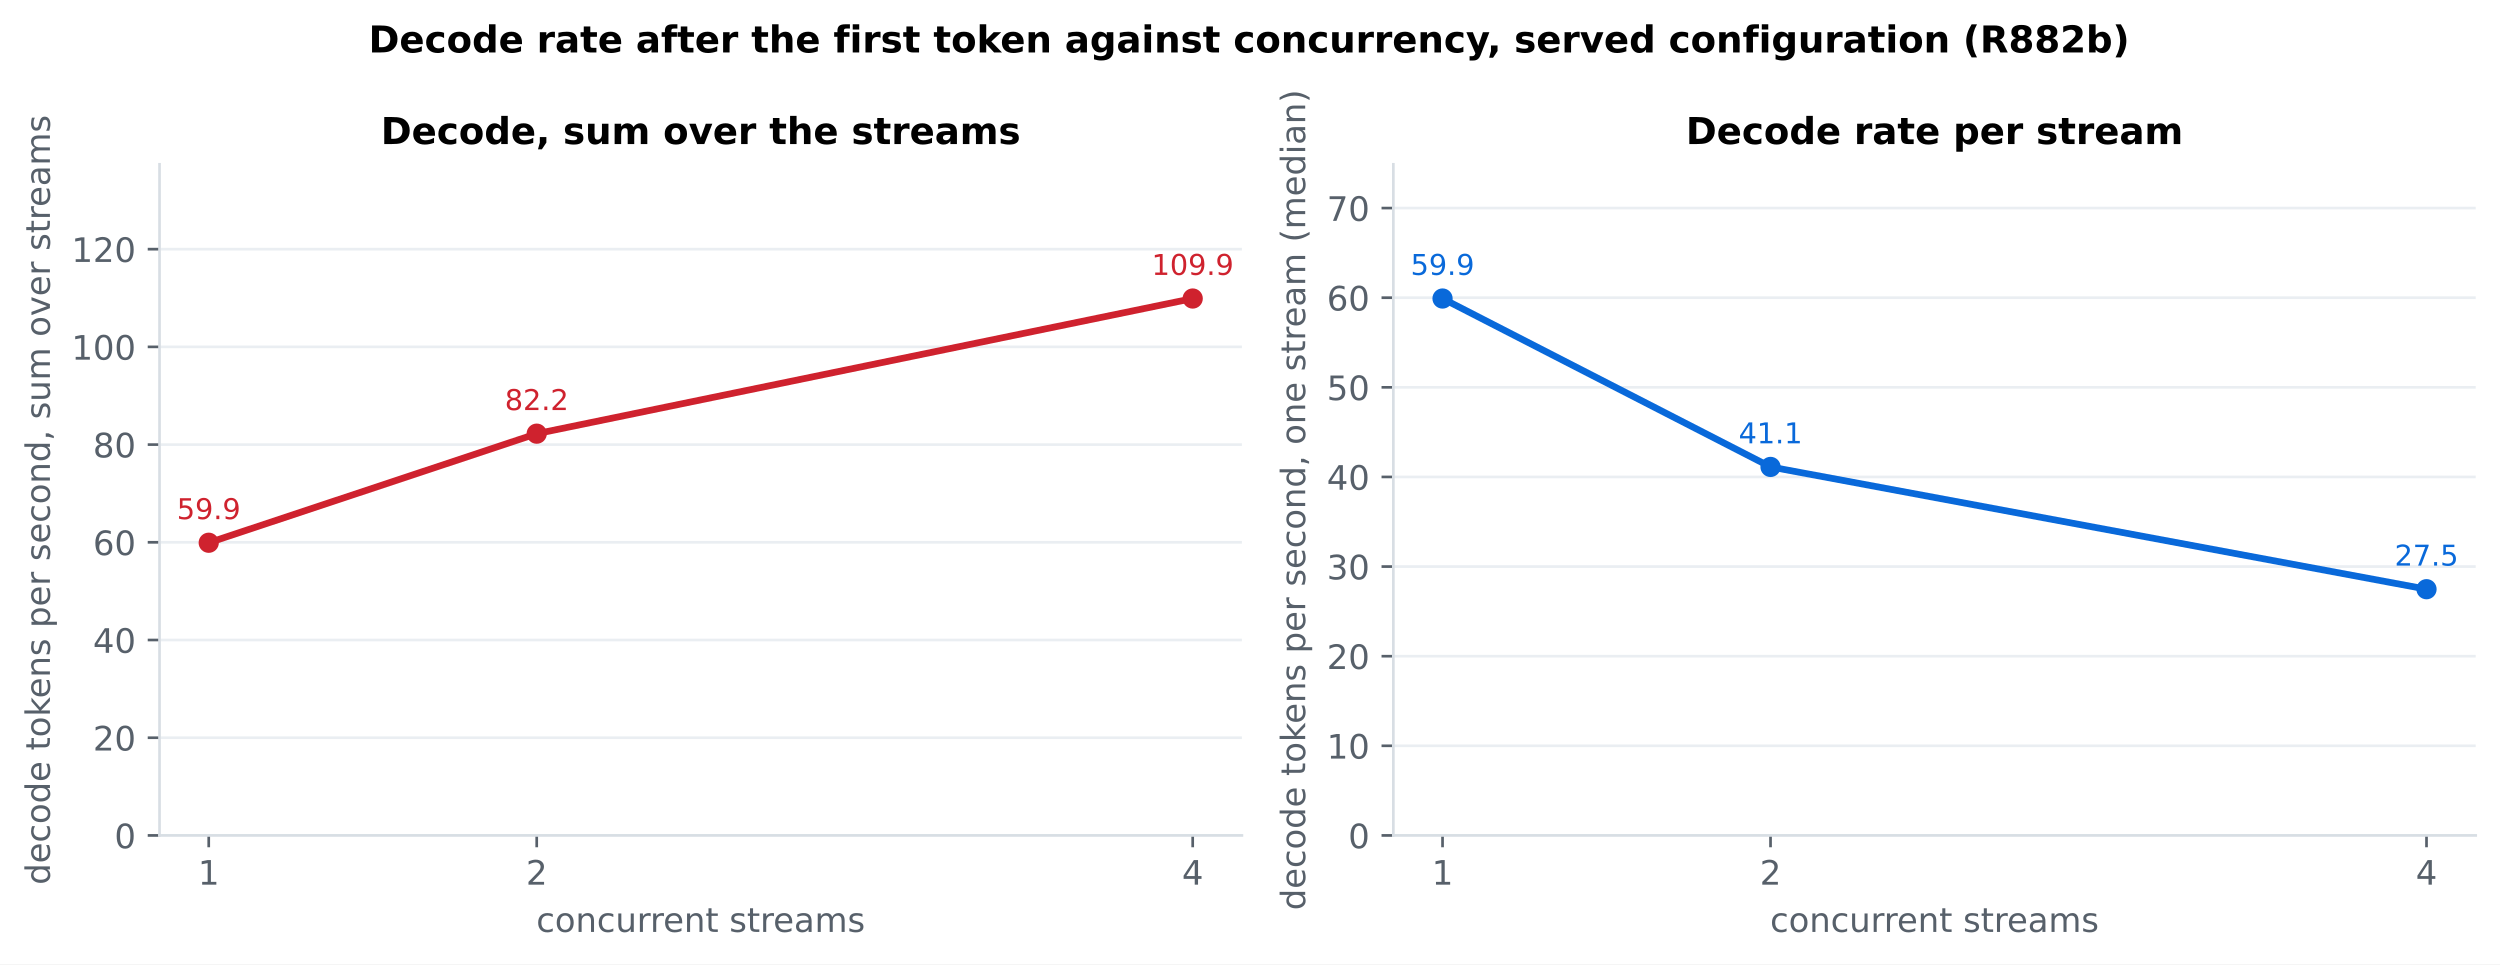
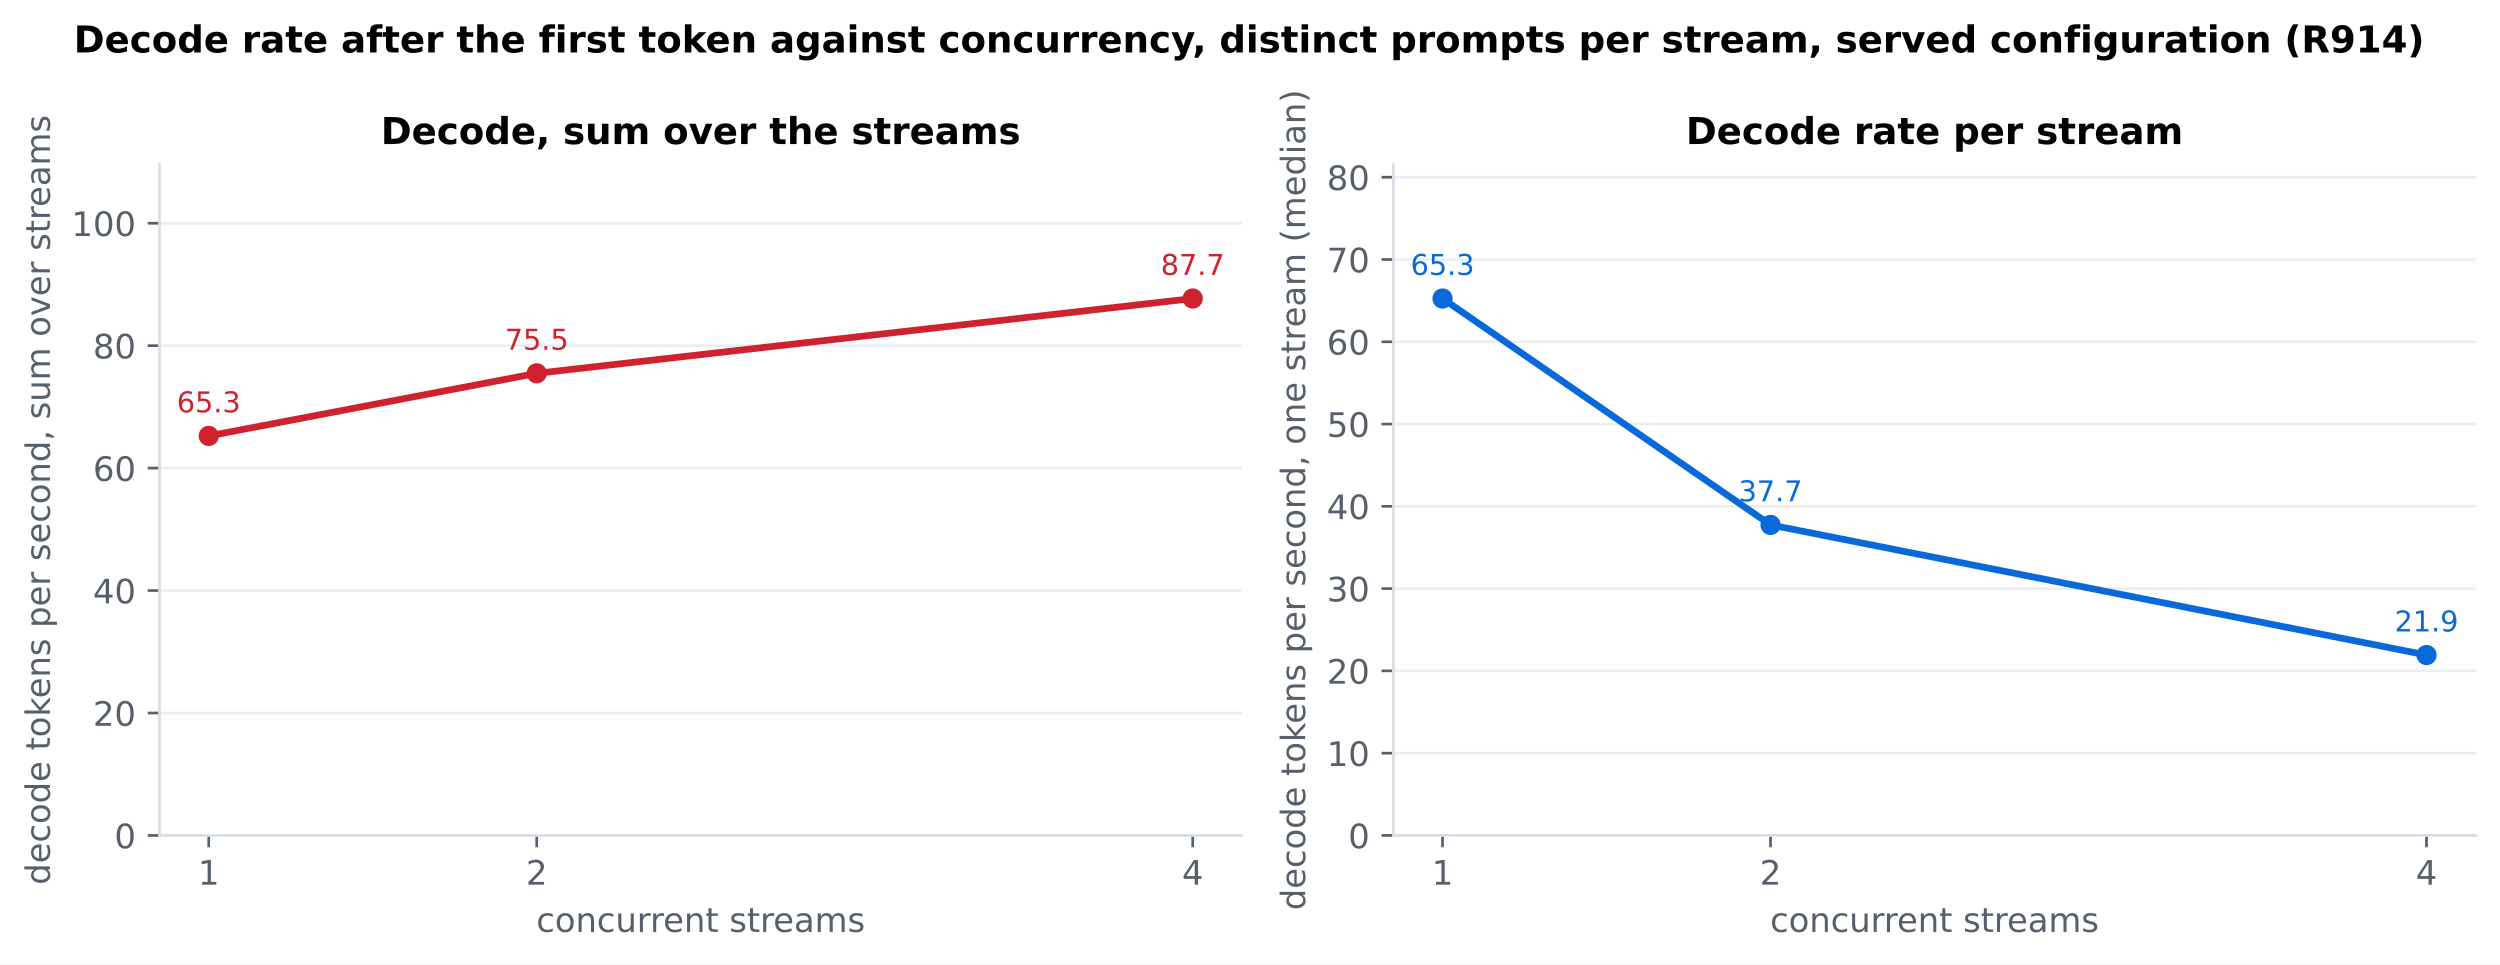
<svg xmlns="http://www.w3.org/2000/svg" xmlns:xlink="http://www.w3.org/1999/xlink" width="741.052pt" height="285.84pt" viewBox="0 0 741.052 285.84" version="1.1">
  <defs>
    <style type="text/css">*{stroke-linejoin: round; stroke-linecap: butt}</style>
  </defs>
  <g id="figure_1">
    <g id="patch_1">
      <path d="M 0 285.84  L 741.052 285.84  L 741.052 0  L 0 0  z " style="fill: #ffffff" />
    </g>
    <g id="axes_1">
      <g id="patch_2">
        <path d="M 47.288 247.64  L 368.125 247.64  L 368.125 48.701  L 47.288 48.701  z " style="fill: #ffffff" />
      </g>
      <g id="matplotlib.axis_1">
        <g id="xtick_1">
          <g id="line2d_1">
            <defs>
-               <path id="ma63d12fd8a" d="M 0 0  L 0 3.5  " style="stroke: #57606a; stroke-width: 0.8" />
+               <path id="m7d71407f7e" d="M 0 0  L 0 3.5  " style="stroke: #57606a; stroke-width: 0.8" />
            </defs>
            <g>
-               <use xlink:href="#ma63d12fd8a" x="61.872" y="247.64" style="fill: #57606a; stroke: #57606a; stroke-width: 0.8" />
+               <use xlink:href="#m7d71407f7e" x="61.872" y="247.64" style="fill: #57606a; stroke: #57606a; stroke-width: 0.8" />
            </g>
          </g>
          <g id="text_1">
            <text style="font-size: 10px; font-family: 'DejaVu Sans', 'Bitstream Vera Sans', 'Computer Modern Sans Serif', 'Lucida Grande', 'Verdana', 'Geneva', 'Lucid', 'Arial', 'Helvetica', 'Avant Garde', sans-serif; text-anchor: middle; fill: #57606a" x="61.872" y="262.238" transform="rotate(-0 61.87175 262.2377)">1</text>
          </g>
        </g>
        <g id="xtick_2">
          <g id="line2d_2">
            <g>
-               <use xlink:href="#ma63d12fd8a" x="159.095" y="247.64" style="fill: #57606a; stroke: #57606a; stroke-width: 0.8" />
+               <use xlink:href="#m7d71407f7e" x="159.095" y="247.64" style="fill: #57606a; stroke: #57606a; stroke-width: 0.8" />
            </g>
          </g>
          <g id="text_2">
            <text style="font-size: 10px; font-family: 'DejaVu Sans', 'Bitstream Vera Sans', 'Computer Modern Sans Serif', 'Lucida Grande', 'Verdana', 'Geneva', 'Lucid', 'Arial', 'Helvetica', 'Avant Garde', sans-serif; text-anchor: middle; fill: #57606a" x="159.095" y="262.238" transform="rotate(-0 159.0949 262.2377)">2</text>
          </g>
        </g>
        <g id="xtick_3">
          <g id="line2d_3">
            <g>
-               <use xlink:href="#ma63d12fd8a" x="353.541" y="247.64" style="fill: #57606a; stroke: #57606a; stroke-width: 0.8" />
+               <use xlink:href="#m7d71407f7e" x="353.541" y="247.64" style="fill: #57606a; stroke: #57606a; stroke-width: 0.8" />
            </g>
          </g>
          <g id="text_3">
            <text style="font-size: 10px; font-family: 'DejaVu Sans', 'Bitstream Vera Sans', 'Computer Modern Sans Serif', 'Lucida Grande', 'Verdana', 'Geneva', 'Lucid', 'Arial', 'Helvetica', 'Avant Garde', sans-serif; text-anchor: middle; fill: #57606a" x="353.541" y="262.238" transform="rotate(-0 353.5412 262.2377)">4</text>
          </g>
        </g>
        <g id="text_4">
          <text style="font-size: 10px; font-family: 'DejaVu Sans', 'Bitstream Vera Sans', 'Computer Modern Sans Serif', 'Lucida Grande', 'Verdana', 'Geneva', 'Lucid', 'Arial', 'Helvetica', 'Avant Garde', sans-serif; text-anchor: middle; fill: #57606a" x="207.706" y="276.238" transform="rotate(-0 207.7065 276.2377)">concurrent streams</text>
        </g>
      </g>
      <g id="matplotlib.axis_2">
        <g id="ytick_1">
          <g id="line2d_4">
-             <path d="M 47.288 247.64  L 368.125 247.64  " clip-path="url(#p2a8f2c67b5)" style="fill: none; stroke: #eaeef2; stroke-width: 0.8; stroke-linecap: square" />
+             <path d="M 47.288 247.64  L 368.125 247.64  " clip-path="url(#p6e90aa4176)" style="fill: none; stroke: #eaeef2; stroke-width: 0.8; stroke-linecap: square" />
          </g>
          <g id="line2d_5">
            <defs>
-               <path id="md399b43522" d="M 0 0  L -3.5 0  " style="stroke: #57606a; stroke-width: 0.8" />
+               <path id="m9cb74924b1" d="M 0 0  L -3.5 0  " style="stroke: #57606a; stroke-width: 0.8" />
            </defs>
            <g>
-               <use xlink:href="#md399b43522" x="47.288" y="247.64" style="fill: #57606a; stroke: #57606a; stroke-width: 0.8" />
+               <use xlink:href="#m9cb74924b1" x="47.288" y="247.64" style="fill: #57606a; stroke: #57606a; stroke-width: 0.8" />
            </g>
          </g>
          <g id="text_5">
            <text style="font-size: 10px; font-family: 'DejaVu Sans', 'Bitstream Vera Sans', 'Computer Modern Sans Serif', 'Lucida Grande', 'Verdana', 'Geneva', 'Lucid', 'Arial', 'Helvetica', 'Avant Garde', sans-serif; text-anchor: end; fill: #57606a" x="40.288" y="251.439" transform="rotate(-0 40.28828 251.4388)">0</text>
          </g>
        </g>
        <g id="ytick_2">
          <g id="line2d_6">
-             <path d="M 47.288 218.676  L 368.125 218.676  " clip-path="url(#p2a8f2c67b5)" style="fill: none; stroke: #eaeef2; stroke-width: 0.8; stroke-linecap: square" />
+             <path d="M 47.288 211.346  L 368.125 211.346  " clip-path="url(#p6e90aa4176)" style="fill: none; stroke: #eaeef2; stroke-width: 0.8; stroke-linecap: square" />
          </g>
          <g id="line2d_7">
            <g>
-               <use xlink:href="#md399b43522" x="47.288" y="218.676" style="fill: #57606a; stroke: #57606a; stroke-width: 0.8" />
+               <use xlink:href="#m9cb74924b1" x="47.288" y="211.346" style="fill: #57606a; stroke: #57606a; stroke-width: 0.8" />
            </g>
          </g>
          <g id="text_6">
-             <text style="font-size: 10px; font-family: 'DejaVu Sans', 'Bitstream Vera Sans', 'Computer Modern Sans Serif', 'Lucida Grande', 'Verdana', 'Geneva', 'Lucid', 'Arial', 'Helvetica', 'Avant Garde', sans-serif; text-anchor: end; fill: #57606a" x="40.288" y="222.475" transform="rotate(-0 40.28828 222.4748)">20</text>
+             <text style="font-size: 10px; font-family: 'DejaVu Sans', 'Bitstream Vera Sans', 'Computer Modern Sans Serif', 'Lucida Grande', 'Verdana', 'Geneva', 'Lucid', 'Arial', 'Helvetica', 'Avant Garde', sans-serif; text-anchor: end; fill: #57606a" x="40.288" y="215.145" transform="rotate(-0 40.28828 215.1446)">20</text>
          </g>
        </g>
        <g id="ytick_3">
          <g id="line2d_8">
-             <path d="M 47.288 189.712  L 368.125 189.712  " clip-path="url(#p2a8f2c67b5)" style="fill: none; stroke: #eaeef2; stroke-width: 0.8; stroke-linecap: square" />
+             <path d="M 47.288 175.052  L 368.125 175.052  " clip-path="url(#p6e90aa4176)" style="fill: none; stroke: #eaeef2; stroke-width: 0.8; stroke-linecap: square" />
          </g>
          <g id="line2d_9">
            <g>
-               <use xlink:href="#md399b43522" x="47.288" y="189.712" style="fill: #57606a; stroke: #57606a; stroke-width: 0.8" />
+               <use xlink:href="#m9cb74924b1" x="47.288" y="175.052" style="fill: #57606a; stroke: #57606a; stroke-width: 0.8" />
            </g>
          </g>
          <g id="text_7">
-             <text style="font-size: 10px; font-family: 'DejaVu Sans', 'Bitstream Vera Sans', 'Computer Modern Sans Serif', 'Lucida Grande', 'Verdana', 'Geneva', 'Lucid', 'Arial', 'Helvetica', 'Avant Garde', sans-serif; text-anchor: end; fill: #57606a" x="40.288" y="193.511" transform="rotate(-0 40.28828 193.5108)">40</text>
+             <text style="font-size: 10px; font-family: 'DejaVu Sans', 'Bitstream Vera Sans', 'Computer Modern Sans Serif', 'Lucida Grande', 'Verdana', 'Geneva', 'Lucid', 'Arial', 'Helvetica', 'Avant Garde', sans-serif; text-anchor: end; fill: #57606a" x="40.288" y="178.85" transform="rotate(-0 40.28828 178.8504)">40</text>
          </g>
        </g>
        <g id="ytick_4">
          <g id="line2d_10">
-             <path d="M 47.288 160.748  L 368.125 160.748  " clip-path="url(#p2a8f2c67b5)" style="fill: none; stroke: #eaeef2; stroke-width: 0.8; stroke-linecap: square" />
+             <path d="M 47.288 138.757  L 368.125 138.757  " clip-path="url(#p6e90aa4176)" style="fill: none; stroke: #eaeef2; stroke-width: 0.8; stroke-linecap: square" />
          </g>
          <g id="line2d_11">
            <g>
-               <use xlink:href="#md399b43522" x="47.288" y="160.748" style="fill: #57606a; stroke: #57606a; stroke-width: 0.8" />
+               <use xlink:href="#m9cb74924b1" x="47.288" y="138.757" style="fill: #57606a; stroke: #57606a; stroke-width: 0.8" />
            </g>
          </g>
          <g id="text_8">
-             <text style="font-size: 10px; font-family: 'DejaVu Sans', 'Bitstream Vera Sans', 'Computer Modern Sans Serif', 'Lucida Grande', 'Verdana', 'Geneva', 'Lucid', 'Arial', 'Helvetica', 'Avant Garde', sans-serif; text-anchor: end; fill: #57606a" x="40.288" y="164.547" transform="rotate(-0 40.28828 164.5468)">60</text>
+             <text style="font-size: 10px; font-family: 'DejaVu Sans', 'Bitstream Vera Sans', 'Computer Modern Sans Serif', 'Lucida Grande', 'Verdana', 'Geneva', 'Lucid', 'Arial', 'Helvetica', 'Avant Garde', sans-serif; text-anchor: end; fill: #57606a" x="40.288" y="142.556" transform="rotate(-0 40.28828 142.5562)">60</text>
          </g>
        </g>
        <g id="ytick_5">
          <g id="line2d_12">
-             <path d="M 47.288 131.784  L 368.125 131.784  " clip-path="url(#p2a8f2c67b5)" style="fill: none; stroke: #eaeef2; stroke-width: 0.8; stroke-linecap: square" />
+             <path d="M 47.288 102.463  L 368.125 102.463  " clip-path="url(#p6e90aa4176)" style="fill: none; stroke: #eaeef2; stroke-width: 0.8; stroke-linecap: square" />
          </g>
          <g id="line2d_13">
            <g>
-               <use xlink:href="#md399b43522" x="47.288" y="131.784" style="fill: #57606a; stroke: #57606a; stroke-width: 0.8" />
+               <use xlink:href="#m9cb74924b1" x="47.288" y="102.463" style="fill: #57606a; stroke: #57606a; stroke-width: 0.8" />
            </g>
          </g>
          <g id="text_9">
-             <text style="font-size: 10px; font-family: 'DejaVu Sans', 'Bitstream Vera Sans', 'Computer Modern Sans Serif', 'Lucida Grande', 'Verdana', 'Geneva', 'Lucid', 'Arial', 'Helvetica', 'Avant Garde', sans-serif; text-anchor: end; fill: #57606a" x="40.288" y="135.583" transform="rotate(-0 40.28828 135.5828)">80</text>
+             <text style="font-size: 10px; font-family: 'DejaVu Sans', 'Bitstream Vera Sans', 'Computer Modern Sans Serif', 'Lucida Grande', 'Verdana', 'Geneva', 'Lucid', 'Arial', 'Helvetica', 'Avant Garde', sans-serif; text-anchor: end; fill: #57606a" x="40.288" y="106.262" transform="rotate(-0 40.28828 106.2619)">80</text>
          </g>
        </g>
        <g id="ytick_6">
          <g id="line2d_14">
-             <path d="M 47.288 102.82  L 368.125 102.82  " clip-path="url(#p2a8f2c67b5)" style="fill: none; stroke: #eaeef2; stroke-width: 0.8; stroke-linecap: square" />
+             <path d="M 47.288 66.169  L 368.125 66.169  " clip-path="url(#p6e90aa4176)" style="fill: none; stroke: #eaeef2; stroke-width: 0.8; stroke-linecap: square" />
          </g>
          <g id="line2d_15">
            <g>
-               <use xlink:href="#md399b43522" x="47.288" y="102.82" style="fill: #57606a; stroke: #57606a; stroke-width: 0.8" />
+               <use xlink:href="#m9cb74924b1" x="47.288" y="66.169" style="fill: #57606a; stroke: #57606a; stroke-width: 0.8" />
            </g>
          </g>
          <g id="text_10">
-             <text style="font-size: 10px; font-family: 'DejaVu Sans', 'Bitstream Vera Sans', 'Computer Modern Sans Serif', 'Lucida Grande', 'Verdana', 'Geneva', 'Lucid', 'Arial', 'Helvetica', 'Avant Garde', sans-serif; text-anchor: end; fill: #57606a" x="40.288" y="106.619" transform="rotate(-0 40.28828 106.6189)">100</text>
-           </g>
-         </g>
-         <g id="ytick_7">
-           <g id="line2d_16">
-             <path d="M 47.288 73.856  L 368.125 73.856  " clip-path="url(#p2a8f2c67b5)" style="fill: none; stroke: #eaeef2; stroke-width: 0.8; stroke-linecap: square" />
-           </g>
-           <g id="line2d_17">
-             <g>
-               <use xlink:href="#md399b43522" x="47.288" y="73.856" style="fill: #57606a; stroke: #57606a; stroke-width: 0.8" />
-             </g>
-           </g>
-           <g id="text_11">
-             <text style="font-size: 10px; font-family: 'DejaVu Sans', 'Bitstream Vera Sans', 'Computer Modern Sans Serif', 'Lucida Grande', 'Verdana', 'Geneva', 'Lucid', 'Arial', 'Helvetica', 'Avant Garde', sans-serif; text-anchor: end; fill: #57606a" x="40.288" y="77.655" transform="rotate(-0 40.28828 77.65486)">120</text>
-           </g>
-         </g>
-         <g id="text_12">
+             <text style="font-size: 10px; font-family: 'DejaVu Sans', 'Bitstream Vera Sans', 'Computer Modern Sans Serif', 'Lucida Grande', 'Verdana', 'Geneva', 'Lucid', 'Arial', 'Helvetica', 'Avant Garde', sans-serif; text-anchor: end; fill: #57606a" x="40.288" y="69.968" transform="rotate(-0 40.28828 69.96773)">100</text>
+           </g>
+         </g>
+         <g id="text_11">
          <text style="font-size: 10px; font-family: 'DejaVu Sans', 'Bitstream Vera Sans', 'Computer Modern Sans Serif', 'Lucida Grande', 'Verdana', 'Geneva', 'Lucid', 'Arial', 'Helvetica', 'Avant Garde', sans-serif; text-anchor: middle; fill: #57606a" x="14.798" y="148.17" transform="rotate(-90 14.79844 148.1704)">decode tokens per second, sum over streams</text>
        </g>
      </g>
-       <g id="line2d_18">
-         <path d="M 61.872 160.882  L 159.095 128.549  L 353.541 88.489  " clip-path="url(#p2a8f2c67b5)" style="fill: none; stroke: #cf222e; stroke-width: 2; stroke-linecap: square" />
+       <g id="line2d_16">
+         <path d="M 61.872 129.215  L 159.095 110.654  L 353.541 88.489  " clip-path="url(#p6e90aa4176)" style="fill: none; stroke: #cf222e; stroke-width: 2; stroke-linecap: square" />
        <defs>
-           <path id="ma9930c4a65" d="M 0 2.5  C 0.663 2.5 1.299 2.237 1.768 1.768  C 2.237 1.299 2.5 0.663 2.5 0  C 2.5 -0.663 2.237 -1.299 1.768 -1.768  C 1.299 -2.237 0.663 -2.5 0 -2.5  C -0.663 -2.5 -1.299 -2.237 -1.768 -1.768  C -2.237 -1.299 -2.5 -0.663 -2.5 0  C -2.5 0.663 -2.237 1.299 -1.768 1.768  C -1.299 2.237 -0.663 2.5 0 2.5  z " style="stroke: #cf222e" />
+           <path id="m3bcd946e73" d="M 0 2.5  C 0.663 2.5 1.299 2.237 1.768 1.768  C 2.237 1.299 2.5 0.663 2.5 0  C 2.5 -0.663 2.237 -1.299 1.768 -1.768  C 1.299 -2.237 0.663 -2.5 0 -2.5  C -0.663 -2.5 -1.299 -2.237 -1.768 -1.768  C -2.237 -1.299 -2.5 -0.663 -2.5 0  C -2.5 0.663 -2.237 1.299 -1.768 1.768  C -1.299 2.237 -0.663 2.5 0 2.5  z " style="stroke: #cf222e" />
        </defs>
-         <g clip-path="url(#p2a8f2c67b5)">
-           <use xlink:href="#ma9930c4a65" x="61.872" y="160.882" style="fill: #cf222e; stroke: #cf222e" />
-           <use xlink:href="#ma9930c4a65" x="159.095" y="128.549" style="fill: #cf222e; stroke: #cf222e" />
-           <use xlink:href="#ma9930c4a65" x="353.541" y="88.489" style="fill: #cf222e; stroke: #cf222e" />
+         <g clip-path="url(#p6e90aa4176)">
+           <use xlink:href="#m3bcd946e73" x="61.872" y="129.215" style="fill: #cf222e; stroke: #cf222e" />
+           <use xlink:href="#m3bcd946e73" x="159.095" y="110.654" style="fill: #cf222e; stroke: #cf222e" />
+           <use xlink:href="#m3bcd946e73" x="353.541" y="88.489" style="fill: #cf222e; stroke: #cf222e" />
        </g>
      </g>
      <g id="patch_3">
        <path d="M 47.288 247.64  L 47.288 48.701  " style="fill: none; stroke: #d8dee4; stroke-width: 0.8; stroke-linejoin: miter; stroke-linecap: square" />
      </g>
      <g id="patch_4">
        <path d="M 47.288 247.64  L 368.125 247.64  " style="fill: none; stroke: #d8dee4; stroke-width: 0.8; stroke-linejoin: miter; stroke-linecap: square" />
      </g>
+       <g id="text_12">
+         <text style="font-size: 8.5px; font-family: 'DejaVu Sans', 'Bitstream Vera Sans', 'Computer Modern Sans Serif', 'Lucida Grande', 'Verdana', 'Geneva', 'Lucid', 'Arial', 'Helvetica', 'Avant Garde', sans-serif; text-anchor: middle; fill: #cf222e" x="61.872" y="122.215" transform="rotate(-0 61.87175 122.2147)">65.3</text>
+       </g>
      <g id="text_13">
-         <text style="font-size: 8.5px; font-family: 'DejaVu Sans', 'Bitstream Vera Sans', 'Computer Modern Sans Serif', 'Lucida Grande', 'Verdana', 'Geneva', 'Lucid', 'Arial', 'Helvetica', 'Avant Garde', sans-serif; text-anchor: middle; fill: #cf222e" x="61.872" y="153.882" transform="rotate(-0 61.87175 153.8818)">59.9</text>
+         <text style="font-size: 8.5px; font-family: 'DejaVu Sans', 'Bitstream Vera Sans', 'Computer Modern Sans Serif', 'Lucida Grande', 'Verdana', 'Geneva', 'Lucid', 'Arial', 'Helvetica', 'Avant Garde', sans-serif; text-anchor: middle; fill: #cf222e" x="159.095" y="103.654" transform="rotate(-0 159.0949 103.6541)">75.5</text>
      </g>
      <g id="text_14">
-         <text style="font-size: 8.5px; font-family: 'DejaVu Sans', 'Bitstream Vera Sans', 'Computer Modern Sans Serif', 'Lucida Grande', 'Verdana', 'Geneva', 'Lucid', 'Arial', 'Helvetica', 'Avant Garde', sans-serif; text-anchor: middle; fill: #cf222e" x="159.095" y="121.549" transform="rotate(-0 159.0949 121.5485)">82.2</text>
+         <text style="font-size: 8.5px; font-family: 'DejaVu Sans', 'Bitstream Vera Sans', 'Computer Modern Sans Serif', 'Lucida Grande', 'Verdana', 'Geneva', 'Lucid', 'Arial', 'Helvetica', 'Avant Garde', sans-serif; text-anchor: middle; fill: #cf222e" x="353.541" y="81.489" transform="rotate(-0 353.5412 81.48861)">87.7</text>
      </g>
      <g id="text_15">
-         <text style="font-size: 8.5px; font-family: 'DejaVu Sans', 'Bitstream Vera Sans', 'Computer Modern Sans Serif', 'Lucida Grande', 'Verdana', 'Geneva', 'Lucid', 'Arial', 'Helvetica', 'Avant Garde', sans-serif; text-anchor: middle; fill: #cf222e" x="353.541" y="81.489" transform="rotate(-0 353.5412 81.48861)">109.9</text>
-       </g>
-       <g id="text_16">
        <text style="font-weight: 700; font-size: 11px; font-family: 'DejaVu Sans', 'Bitstream Vera Sans', 'Computer Modern Sans Serif', 'Lucida Grande', 'Verdana', 'Geneva', 'Lucid', 'Arial', 'Helvetica', 'Avant Garde', sans-serif; text-anchor: middle" x="207.706" y="42.701" transform="rotate(-0 207.7065 42.70076)">Decode, sum over the streams</text>
      </g>
    </g>
    <g id="axes_2">
      <g id="patch_5">
        <path d="M 413.016 247.64  L 733.852 247.64  L 733.852 48.701  L 413.016 48.701  z " style="fill: #ffffff" />
      </g>
      <g id="matplotlib.axis_3">
        <g id="xtick_4">
+           <g id="line2d_17">
+             <g>
+               <use xlink:href="#m7d71407f7e" x="427.599" y="247.64" style="fill: #57606a; stroke: #57606a; stroke-width: 0.8" />
+             </g>
+           </g>
+           <g id="text_16">
+             <text style="font-size: 10px; font-family: 'DejaVu Sans', 'Bitstream Vera Sans', 'Computer Modern Sans Serif', 'Lucida Grande', 'Verdana', 'Geneva', 'Lucid', 'Arial', 'Helvetica', 'Avant Garde', sans-serif; text-anchor: middle; fill: #57606a" x="427.599" y="262.238" transform="rotate(-0 427.599 262.2377)">1</text>
+           </g>
+         </g>
+         <g id="xtick_5">
+           <g id="line2d_18">
+             <g>
+               <use xlink:href="#m7d71407f7e" x="524.822" y="247.64" style="fill: #57606a; stroke: #57606a; stroke-width: 0.8" />
+             </g>
+           </g>
+           <g id="text_17">
+             <text style="font-size: 10px; font-family: 'DejaVu Sans', 'Bitstream Vera Sans', 'Computer Modern Sans Serif', 'Lucida Grande', 'Verdana', 'Geneva', 'Lucid', 'Arial', 'Helvetica', 'Avant Garde', sans-serif; text-anchor: middle; fill: #57606a" x="524.822" y="262.238" transform="rotate(-0 524.8222 262.2377)">2</text>
+           </g>
+         </g>
+         <g id="xtick_6">
          <g id="line2d_19">
            <g>
-               <use xlink:href="#ma63d12fd8a" x="427.599" y="247.64" style="fill: #57606a; stroke: #57606a; stroke-width: 0.8" />
-             </g>
-           </g>
-           <g id="text_17">
-             <text style="font-size: 10px; font-family: 'DejaVu Sans', 'Bitstream Vera Sans', 'Computer Modern Sans Serif', 'Lucida Grande', 'Verdana', 'Geneva', 'Lucid', 'Arial', 'Helvetica', 'Avant Garde', sans-serif; text-anchor: middle; fill: #57606a" x="427.599" y="262.238" transform="rotate(-0 427.599 262.2377)">1</text>
-           </g>
-         </g>
-         <g id="xtick_5">
+               <use xlink:href="#m7d71407f7e" x="719.268" y="247.64" style="fill: #57606a; stroke: #57606a; stroke-width: 0.8" />
+             </g>
+           </g>
+           <g id="text_18">
+             <text style="font-size: 10px; font-family: 'DejaVu Sans', 'Bitstream Vera Sans', 'Computer Modern Sans Serif', 'Lucida Grande', 'Verdana', 'Geneva', 'Lucid', 'Arial', 'Helvetica', 'Avant Garde', sans-serif; text-anchor: middle; fill: #57606a" x="719.268" y="262.238" transform="rotate(-0 719.2684 262.2377)">4</text>
+           </g>
+         </g>
+         <g id="text_19">
+           <text style="font-size: 10px; font-family: 'DejaVu Sans', 'Bitstream Vera Sans', 'Computer Modern Sans Serif', 'Lucida Grande', 'Verdana', 'Geneva', 'Lucid', 'Arial', 'Helvetica', 'Avant Garde', sans-serif; text-anchor: middle; fill: #57606a" x="573.434" y="276.238" transform="rotate(-0 573.4337 276.2377)">concurrent streams</text>
+         </g>
+       </g>
+       <g id="matplotlib.axis_4">
+         <g id="ytick_7">
          <g id="line2d_20">
-             <g>
-               <use xlink:href="#ma63d12fd8a" x="524.822" y="247.64" style="fill: #57606a; stroke: #57606a; stroke-width: 0.8" />
-             </g>
-           </g>
-           <g id="text_18">
-             <text style="font-size: 10px; font-family: 'DejaVu Sans', 'Bitstream Vera Sans', 'Computer Modern Sans Serif', 'Lucida Grande', 'Verdana', 'Geneva', 'Lucid', 'Arial', 'Helvetica', 'Avant Garde', sans-serif; text-anchor: middle; fill: #57606a" x="524.822" y="262.238" transform="rotate(-0 524.8222 262.2377)">2</text>
-           </g>
-         </g>
-         <g id="xtick_6">
+             <path d="M 413.016 247.64  L 733.852 247.64  " clip-path="url(#p583200caf2)" style="fill: none; stroke: #eaeef2; stroke-width: 0.8; stroke-linecap: square" />
+           </g>
          <g id="line2d_21">
            <g>
-               <use xlink:href="#ma63d12fd8a" x="719.268" y="247.64" style="fill: #57606a; stroke: #57606a; stroke-width: 0.8" />
-             </g>
-           </g>
-           <g id="text_19">
-             <text style="font-size: 10px; font-family: 'DejaVu Sans', 'Bitstream Vera Sans', 'Computer Modern Sans Serif', 'Lucida Grande', 'Verdana', 'Geneva', 'Lucid', 'Arial', 'Helvetica', 'Avant Garde', sans-serif; text-anchor: middle; fill: #57606a" x="719.268" y="262.238" transform="rotate(-0 719.2684 262.2377)">4</text>
-           </g>
-         </g>
-         <g id="text_20">
-           <text style="font-size: 10px; font-family: 'DejaVu Sans', 'Bitstream Vera Sans', 'Computer Modern Sans Serif', 'Lucida Grande', 'Verdana', 'Geneva', 'Lucid', 'Arial', 'Helvetica', 'Avant Garde', sans-serif; text-anchor: middle; fill: #57606a" x="573.434" y="276.238" transform="rotate(-0 573.4337 276.2377)">concurrent streams</text>
-         </g>
-       </g>
-       <g id="matplotlib.axis_4">
+               <use xlink:href="#m9cb74924b1" x="413.016" y="247.64" style="fill: #57606a; stroke: #57606a; stroke-width: 0.8" />
+             </g>
+           </g>
+           <g id="text_20">
+             <text style="font-size: 10px; font-family: 'DejaVu Sans', 'Bitstream Vera Sans', 'Computer Modern Sans Serif', 'Lucida Grande', 'Verdana', 'Geneva', 'Lucid', 'Arial', 'Helvetica', 'Avant Garde', sans-serif; text-anchor: end; fill: #57606a" x="406.016" y="251.439" transform="rotate(-0 406.0156 251.4388)">0</text>
+           </g>
+         </g>
        <g id="ytick_8">
          <g id="line2d_22">
-             <path d="M 413.016 247.64  L 733.852 247.64  " clip-path="url(#p84c3debb5b)" style="fill: none; stroke: #eaeef2; stroke-width: 0.8; stroke-linecap: square" />
+             <path d="M 413.016 223.252  L 733.852 223.252  " clip-path="url(#p583200caf2)" style="fill: none; stroke: #eaeef2; stroke-width: 0.8; stroke-linecap: square" />
          </g>
          <g id="line2d_23">
            <g>
-               <use xlink:href="#md399b43522" x="413.016" y="247.64" style="fill: #57606a; stroke: #57606a; stroke-width: 0.8" />
+               <use xlink:href="#m9cb74924b1" x="413.016" y="223.252" style="fill: #57606a; stroke: #57606a; stroke-width: 0.8" />
            </g>
          </g>
          <g id="text_21">
-             <text style="font-size: 10px; font-family: 'DejaVu Sans', 'Bitstream Vera Sans', 'Computer Modern Sans Serif', 'Lucida Grande', 'Verdana', 'Geneva', 'Lucid', 'Arial', 'Helvetica', 'Avant Garde', sans-serif; text-anchor: end; fill: #57606a" x="406.016" y="251.439" transform="rotate(-0 406.0156 251.4388)">0</text>
+             <text style="font-size: 10px; font-family: 'DejaVu Sans', 'Bitstream Vera Sans', 'Computer Modern Sans Serif', 'Lucida Grande', 'Verdana', 'Geneva', 'Lucid', 'Arial', 'Helvetica', 'Avant Garde', sans-serif; text-anchor: end; fill: #57606a" x="406.016" y="227.051" transform="rotate(-0 406.0156 227.051)">10</text>
          </g>
        </g>
        <g id="ytick_9">
          <g id="line2d_24">
-             <path d="M 413.016 221.074  L 733.852 221.074  " clip-path="url(#p84c3debb5b)" style="fill: none; stroke: #eaeef2; stroke-width: 0.8; stroke-linecap: square" />
+             <path d="M 413.016 198.864  L 733.852 198.864  " clip-path="url(#p583200caf2)" style="fill: none; stroke: #eaeef2; stroke-width: 0.8; stroke-linecap: square" />
          </g>
          <g id="line2d_25">
            <g>
-               <use xlink:href="#md399b43522" x="413.016" y="221.074" style="fill: #57606a; stroke: #57606a; stroke-width: 0.8" />
+               <use xlink:href="#m9cb74924b1" x="413.016" y="198.864" style="fill: #57606a; stroke: #57606a; stroke-width: 0.8" />
            </g>
          </g>
          <g id="text_22">
-             <text style="font-size: 10px; font-family: 'DejaVu Sans', 'Bitstream Vera Sans', 'Computer Modern Sans Serif', 'Lucida Grande', 'Verdana', 'Geneva', 'Lucid', 'Arial', 'Helvetica', 'Avant Garde', sans-serif; text-anchor: end; fill: #57606a" x="406.016" y="224.873" transform="rotate(-0 406.0156 224.8727)">10</text>
+             <text style="font-size: 10px; font-family: 'DejaVu Sans', 'Bitstream Vera Sans', 'Computer Modern Sans Serif', 'Lucida Grande', 'Verdana', 'Geneva', 'Lucid', 'Arial', 'Helvetica', 'Avant Garde', sans-serif; text-anchor: end; fill: #57606a" x="406.016" y="202.663" transform="rotate(-0 406.0156 202.6631)">20</text>
          </g>
        </g>
        <g id="ytick_10">
          <g id="line2d_26">
-             <path d="M 413.016 194.508  L 733.852 194.508  " clip-path="url(#p84c3debb5b)" style="fill: none; stroke: #eaeef2; stroke-width: 0.8; stroke-linecap: square" />
+             <path d="M 413.016 174.476  L 733.852 174.476  " clip-path="url(#p583200caf2)" style="fill: none; stroke: #eaeef2; stroke-width: 0.8; stroke-linecap: square" />
          </g>
          <g id="line2d_27">
            <g>
-               <use xlink:href="#md399b43522" x="413.016" y="194.508" style="fill: #57606a; stroke: #57606a; stroke-width: 0.8" />
+               <use xlink:href="#m9cb74924b1" x="413.016" y="174.476" style="fill: #57606a; stroke: #57606a; stroke-width: 0.8" />
            </g>
          </g>
          <g id="text_23">
-             <text style="font-size: 10px; font-family: 'DejaVu Sans', 'Bitstream Vera Sans', 'Computer Modern Sans Serif', 'Lucida Grande', 'Verdana', 'Geneva', 'Lucid', 'Arial', 'Helvetica', 'Avant Garde', sans-serif; text-anchor: end; fill: #57606a" x="406.016" y="198.307" transform="rotate(-0 406.0156 198.3066)">20</text>
+             <text style="font-size: 10px; font-family: 'DejaVu Sans', 'Bitstream Vera Sans', 'Computer Modern Sans Serif', 'Lucida Grande', 'Verdana', 'Geneva', 'Lucid', 'Arial', 'Helvetica', 'Avant Garde', sans-serif; text-anchor: end; fill: #57606a" x="406.016" y="178.275" transform="rotate(-0 406.0156 178.2753)">30</text>
          </g>
        </g>
        <g id="ytick_11">
          <g id="line2d_28">
-             <path d="M 413.016 167.942  L 733.852 167.942  " clip-path="url(#p84c3debb5b)" style="fill: none; stroke: #eaeef2; stroke-width: 0.8; stroke-linecap: square" />
+             <path d="M 413.016 150.089  L 733.852 150.089  " clip-path="url(#p583200caf2)" style="fill: none; stroke: #eaeef2; stroke-width: 0.8; stroke-linecap: square" />
          </g>
          <g id="line2d_29">
            <g>
-               <use xlink:href="#md399b43522" x="413.016" y="167.942" style="fill: #57606a; stroke: #57606a; stroke-width: 0.8" />
+               <use xlink:href="#m9cb74924b1" x="413.016" y="150.089" style="fill: #57606a; stroke: #57606a; stroke-width: 0.8" />
            </g>
          </g>
          <g id="text_24">
-             <text style="font-size: 10px; font-family: 'DejaVu Sans', 'Bitstream Vera Sans', 'Computer Modern Sans Serif', 'Lucida Grande', 'Verdana', 'Geneva', 'Lucid', 'Arial', 'Helvetica', 'Avant Garde', sans-serif; text-anchor: end; fill: #57606a" x="406.016" y="171.74" transform="rotate(-0 406.0156 171.7404)">30</text>
+             <text style="font-size: 10px; font-family: 'DejaVu Sans', 'Bitstream Vera Sans', 'Computer Modern Sans Serif', 'Lucida Grande', 'Verdana', 'Geneva', 'Lucid', 'Arial', 'Helvetica', 'Avant Garde', sans-serif; text-anchor: end; fill: #57606a" x="406.016" y="153.887" transform="rotate(-0 406.0156 153.8874)">40</text>
          </g>
        </g>
        <g id="ytick_12">
          <g id="line2d_30">
-             <path d="M 413.016 141.375  L 733.852 141.375  " clip-path="url(#p84c3debb5b)" style="fill: none; stroke: #eaeef2; stroke-width: 0.8; stroke-linecap: square" />
+             <path d="M 413.016 125.701  L 733.852 125.701  " clip-path="url(#p583200caf2)" style="fill: none; stroke: #eaeef2; stroke-width: 0.8; stroke-linecap: square" />
          </g>
          <g id="line2d_31">
            <g>
-               <use xlink:href="#md399b43522" x="413.016" y="141.375" style="fill: #57606a; stroke: #57606a; stroke-width: 0.8" />
+               <use xlink:href="#m9cb74924b1" x="413.016" y="125.701" style="fill: #57606a; stroke: #57606a; stroke-width: 0.8" />
            </g>
          </g>
          <g id="text_25">
-             <text style="font-size: 10px; font-family: 'DejaVu Sans', 'Bitstream Vera Sans', 'Computer Modern Sans Serif', 'Lucida Grande', 'Verdana', 'Geneva', 'Lucid', 'Arial', 'Helvetica', 'Avant Garde', sans-serif; text-anchor: end; fill: #57606a" x="406.016" y="145.174" transform="rotate(-0 406.0156 145.1743)">40</text>
+             <text style="font-size: 10px; font-family: 'DejaVu Sans', 'Bitstream Vera Sans', 'Computer Modern Sans Serif', 'Lucida Grande', 'Verdana', 'Geneva', 'Lucid', 'Arial', 'Helvetica', 'Avant Garde', sans-serif; text-anchor: end; fill: #57606a" x="406.016" y="129.5" transform="rotate(-0 406.0156 129.4996)">50</text>
          </g>
        </g>
        <g id="ytick_13">
          <g id="line2d_32">
-             <path d="M 413.016 114.809  L 733.852 114.809  " clip-path="url(#p84c3debb5b)" style="fill: none; stroke: #eaeef2; stroke-width: 0.8; stroke-linecap: square" />
+             <path d="M 413.016 101.313  L 733.852 101.313  " clip-path="url(#p583200caf2)" style="fill: none; stroke: #eaeef2; stroke-width: 0.8; stroke-linecap: square" />
          </g>
          <g id="line2d_33">
            <g>
-               <use xlink:href="#md399b43522" x="413.016" y="114.809" style="fill: #57606a; stroke: #57606a; stroke-width: 0.8" />
+               <use xlink:href="#m9cb74924b1" x="413.016" y="101.313" style="fill: #57606a; stroke: #57606a; stroke-width: 0.8" />
            </g>
          </g>
          <g id="text_26">
-             <text style="font-size: 10px; font-family: 'DejaVu Sans', 'Bitstream Vera Sans', 'Computer Modern Sans Serif', 'Lucida Grande', 'Verdana', 'Geneva', 'Lucid', 'Arial', 'Helvetica', 'Avant Garde', sans-serif; text-anchor: end; fill: #57606a" x="406.016" y="118.608" transform="rotate(-0 406.0156 118.6082)">50</text>
+             <text style="font-size: 10px; font-family: 'DejaVu Sans', 'Bitstream Vera Sans', 'Computer Modern Sans Serif', 'Lucida Grande', 'Verdana', 'Geneva', 'Lucid', 'Arial', 'Helvetica', 'Avant Garde', sans-serif; text-anchor: end; fill: #57606a" x="406.016" y="105.112" transform="rotate(-0 406.0156 105.1117)">60</text>
          </g>
        </g>
        <g id="ytick_14">
          <g id="line2d_34">
-             <path d="M 413.016 88.243  L 733.852 88.243  " clip-path="url(#p84c3debb5b)" style="fill: none; stroke: #eaeef2; stroke-width: 0.8; stroke-linecap: square" />
+             <path d="M 413.016 76.925  L 733.852 76.925  " clip-path="url(#p583200caf2)" style="fill: none; stroke: #eaeef2; stroke-width: 0.8; stroke-linecap: square" />
          </g>
          <g id="line2d_35">
            <g>
-               <use xlink:href="#md399b43522" x="413.016" y="88.243" style="fill: #57606a; stroke: #57606a; stroke-width: 0.8" />
+               <use xlink:href="#m9cb74924b1" x="413.016" y="76.925" style="fill: #57606a; stroke: #57606a; stroke-width: 0.8" />
            </g>
          </g>
          <g id="text_27">
-             <text style="font-size: 10px; font-family: 'DejaVu Sans', 'Bitstream Vera Sans', 'Computer Modern Sans Serif', 'Lucida Grande', 'Verdana', 'Geneva', 'Lucid', 'Arial', 'Helvetica', 'Avant Garde', sans-serif; text-anchor: end; fill: #57606a" x="406.016" y="92.042" transform="rotate(-0 406.0156 92.04207)">60</text>
+             <text style="font-size: 10px; font-family: 'DejaVu Sans', 'Bitstream Vera Sans', 'Computer Modern Sans Serif', 'Lucida Grande', 'Verdana', 'Geneva', 'Lucid', 'Arial', 'Helvetica', 'Avant Garde', sans-serif; text-anchor: end; fill: #57606a" x="406.016" y="80.724" transform="rotate(-0 406.0156 80.72387)">70</text>
          </g>
        </g>
        <g id="ytick_15">
          <g id="line2d_36">
-             <path d="M 413.016 61.677  L 733.852 61.677  " clip-path="url(#p84c3debb5b)" style="fill: none; stroke: #eaeef2; stroke-width: 0.8; stroke-linecap: square" />
+             <path d="M 413.016 52.537  L 733.852 52.537  " clip-path="url(#p583200caf2)" style="fill: none; stroke: #eaeef2; stroke-width: 0.8; stroke-linecap: square" />
          </g>
          <g id="line2d_37">
            <g>
-               <use xlink:href="#md399b43522" x="413.016" y="61.677" style="fill: #57606a; stroke: #57606a; stroke-width: 0.8" />
+               <use xlink:href="#m9cb74924b1" x="413.016" y="52.537" style="fill: #57606a; stroke: #57606a; stroke-width: 0.8" />
            </g>
          </g>
          <g id="text_28">
-             <text style="font-size: 10px; font-family: 'DejaVu Sans', 'Bitstream Vera Sans', 'Computer Modern Sans Serif', 'Lucida Grande', 'Verdana', 'Geneva', 'Lucid', 'Arial', 'Helvetica', 'Avant Garde', sans-serif; text-anchor: end; fill: #57606a" x="406.016" y="65.476" transform="rotate(-0 406.0156 65.47594)">70</text>
+             <text style="font-size: 10px; font-family: 'DejaVu Sans', 'Bitstream Vera Sans', 'Computer Modern Sans Serif', 'Lucida Grande', 'Verdana', 'Geneva', 'Lucid', 'Arial', 'Helvetica', 'Avant Garde', sans-serif; text-anchor: end; fill: #57606a" x="406.016" y="56.336" transform="rotate(-0 406.0156 56.33602)">80</text>
          </g>
        </g>
        <g id="text_29">
          <text style="font-size: 10px; font-family: 'DejaVu Sans', 'Bitstream Vera Sans', 'Computer Modern Sans Serif', 'Lucida Grande', 'Verdana', 'Geneva', 'Lucid', 'Arial', 'Helvetica', 'Avant Garde', sans-serif; text-anchor: middle; fill: #57606a" x="386.888" y="148.17" transform="rotate(-90 386.8882 148.1704)">decode tokens per second, one stream (median)</text>
        </g>
      </g>
      <g id="line2d_38">
-         <path d="M 427.599 88.489  L 524.822 138.408  L 719.268 174.652  " clip-path="url(#p84c3debb5b)" style="fill: none; stroke: #0969da; stroke-width: 2; stroke-linecap: square" />
+         <path d="M 427.599 88.489  L 524.822 155.593  L 719.268 194.169  " clip-path="url(#p583200caf2)" style="fill: none; stroke: #0969da; stroke-width: 2; stroke-linecap: square" />
        <defs>
-           <path id="mc955fa2d4b" d="M 0 2.5  C 0.663 2.5 1.299 2.237 1.768 1.768  C 2.237 1.299 2.5 0.663 2.5 0  C 2.5 -0.663 2.237 -1.299 1.768 -1.768  C 1.299 -2.237 0.663 -2.5 0 -2.5  C -0.663 -2.5 -1.299 -2.237 -1.768 -1.768  C -2.237 -1.299 -2.5 -0.663 -2.5 0  C -2.5 0.663 -2.237 1.299 -1.768 1.768  C -1.299 2.237 -0.663 2.5 0 2.5  z " style="stroke: #0969da" />
+           <path id="m3c01b92f52" d="M 0 2.5  C 0.663 2.5 1.299 2.237 1.768 1.768  C 2.237 1.299 2.5 0.663 2.5 0  C 2.5 -0.663 2.237 -1.299 1.768 -1.768  C 1.299 -2.237 0.663 -2.5 0 -2.5  C -0.663 -2.5 -1.299 -2.237 -1.768 -1.768  C -2.237 -1.299 -2.5 -0.663 -2.5 0  C -2.5 0.663 -2.237 1.299 -1.768 1.768  C -1.299 2.237 -0.663 2.5 0 2.5  z " style="stroke: #0969da" />
        </defs>
-         <g clip-path="url(#p84c3debb5b)">
-           <use xlink:href="#mc955fa2d4b" x="427.599" y="88.489" style="fill: #0969da; stroke: #0969da" />
-           <use xlink:href="#mc955fa2d4b" x="524.822" y="138.408" style="fill: #0969da; stroke: #0969da" />
-           <use xlink:href="#mc955fa2d4b" x="719.268" y="174.652" style="fill: #0969da; stroke: #0969da" />
+         <g clip-path="url(#p583200caf2)">
+           <use xlink:href="#m3c01b92f52" x="427.599" y="88.489" style="fill: #0969da; stroke: #0969da" />
+           <use xlink:href="#m3c01b92f52" x="524.822" y="155.593" style="fill: #0969da; stroke: #0969da" />
+           <use xlink:href="#m3c01b92f52" x="719.268" y="194.169" style="fill: #0969da; stroke: #0969da" />
        </g>
      </g>
      <g id="patch_6">
        <path d="M 413.016 247.64  L 413.016 48.701  " style="fill: none; stroke: #d8dee4; stroke-width: 0.8; stroke-linejoin: miter; stroke-linecap: square" />
      </g>
      <g id="patch_7">
        <path d="M 413.016 247.64  L 733.852 247.64  " style="fill: none; stroke: #d8dee4; stroke-width: 0.8; stroke-linejoin: miter; stroke-linecap: square" />
      </g>
      <g id="text_30">
-         <text style="font-size: 8.5px; font-family: 'DejaVu Sans', 'Bitstream Vera Sans', 'Computer Modern Sans Serif', 'Lucida Grande', 'Verdana', 'Geneva', 'Lucid', 'Arial', 'Helvetica', 'Avant Garde', sans-serif; text-anchor: middle; fill: #0969da" x="427.599" y="81.489" transform="rotate(-0 427.599 81.48861)">59.9</text>
+         <text style="font-size: 8.5px; font-family: 'DejaVu Sans', 'Bitstream Vera Sans', 'Computer Modern Sans Serif', 'Lucida Grande', 'Verdana', 'Geneva', 'Lucid', 'Arial', 'Helvetica', 'Avant Garde', sans-serif; text-anchor: middle; fill: #0969da" x="427.599" y="81.489" transform="rotate(-0 427.599 81.48861)">65.3</text>
      </g>
      <g id="text_31">
-         <text style="font-size: 8.5px; font-family: 'DejaVu Sans', 'Bitstream Vera Sans', 'Computer Modern Sans Serif', 'Lucida Grande', 'Verdana', 'Geneva', 'Lucid', 'Arial', 'Helvetica', 'Avant Garde', sans-serif; text-anchor: middle; fill: #0969da" x="524.822" y="131.408" transform="rotate(-0 524.8222 131.4079)">41.1</text>
+         <text style="font-size: 8.5px; font-family: 'DejaVu Sans', 'Bitstream Vera Sans', 'Computer Modern Sans Serif', 'Lucida Grande', 'Verdana', 'Geneva', 'Lucid', 'Arial', 'Helvetica', 'Avant Garde', sans-serif; text-anchor: middle; fill: #0969da" x="524.822" y="148.593" transform="rotate(-0 524.8222 148.5925)">37.7</text>
      </g>
      <g id="text_32">
-         <text style="font-size: 8.5px; font-family: 'DejaVu Sans', 'Bitstream Vera Sans', 'Computer Modern Sans Serif', 'Lucida Grande', 'Verdana', 'Geneva', 'Lucid', 'Arial', 'Helvetica', 'Avant Garde', sans-serif; text-anchor: middle; fill: #0969da" x="719.268" y="167.652" transform="rotate(-0 719.2684 167.6522)">27.5</text>
+         <text style="font-size: 8.5px; font-family: 'DejaVu Sans', 'Bitstream Vera Sans', 'Computer Modern Sans Serif', 'Lucida Grande', 'Verdana', 'Geneva', 'Lucid', 'Arial', 'Helvetica', 'Avant Garde', sans-serif; text-anchor: middle; fill: #0969da" x="719.268" y="187.169" transform="rotate(-0 719.2684 187.1692)">21.9</text>
      </g>
      <g id="text_33">
        <text style="font-weight: 700; font-size: 11px; font-family: 'DejaVu Sans', 'Bitstream Vera Sans', 'Computer Modern Sans Serif', 'Lucida Grande', 'Verdana', 'Geneva', 'Lucid', 'Arial', 'Helvetica', 'Avant Garde', sans-serif; text-anchor: middle" x="573.434" y="42.701" transform="rotate(-0 573.4337 42.70076)">Decode rate per stream</text>
      </g>
    </g>
    <g id="text_34">
-       <text style="font-weight: 700; font-size: 11px; font-family: 'DejaVu Sans', 'Bitstream Vera Sans', 'Computer Modern Sans Serif', 'Lucida Grande', 'Verdana', 'Geneva', 'Lucid', 'Arial', 'Helvetica', 'Avant Garde', sans-serif; text-anchor: middle" x="370.252" y="15.558" transform="rotate(-0 370.2519 15.55828)">Decode rate after the first token against concurrency, served configuration (R882b)</text>
+       <text style="font-weight: 700; font-size: 11px; font-family: 'DejaVu Sans', 'Bitstream Vera Sans', 'Computer Modern Sans Serif', 'Lucida Grande', 'Verdana', 'Geneva', 'Lucid', 'Arial', 'Helvetica', 'Avant Garde', sans-serif; text-anchor: middle" x="370.252" y="15.558" transform="rotate(-0 370.2519 15.55828)">Decode rate after the first token against concurrency, distinct prompts per stream, served configuration (R914)</text>
    </g>
  </g>
  <defs>
-     <clipPath id="p2a8f2c67b5">
+     <clipPath id="p6e90aa4176">
      <rect x="47.288" y="48.701" width="320.836" height="198.939" />
    </clipPath>
-     <clipPath id="p84c3debb5b">
+     <clipPath id="p583200caf2">
      <rect x="413.016" y="48.701" width="320.836" height="198.939" />
    </clipPath>
  </defs>
</svg>
